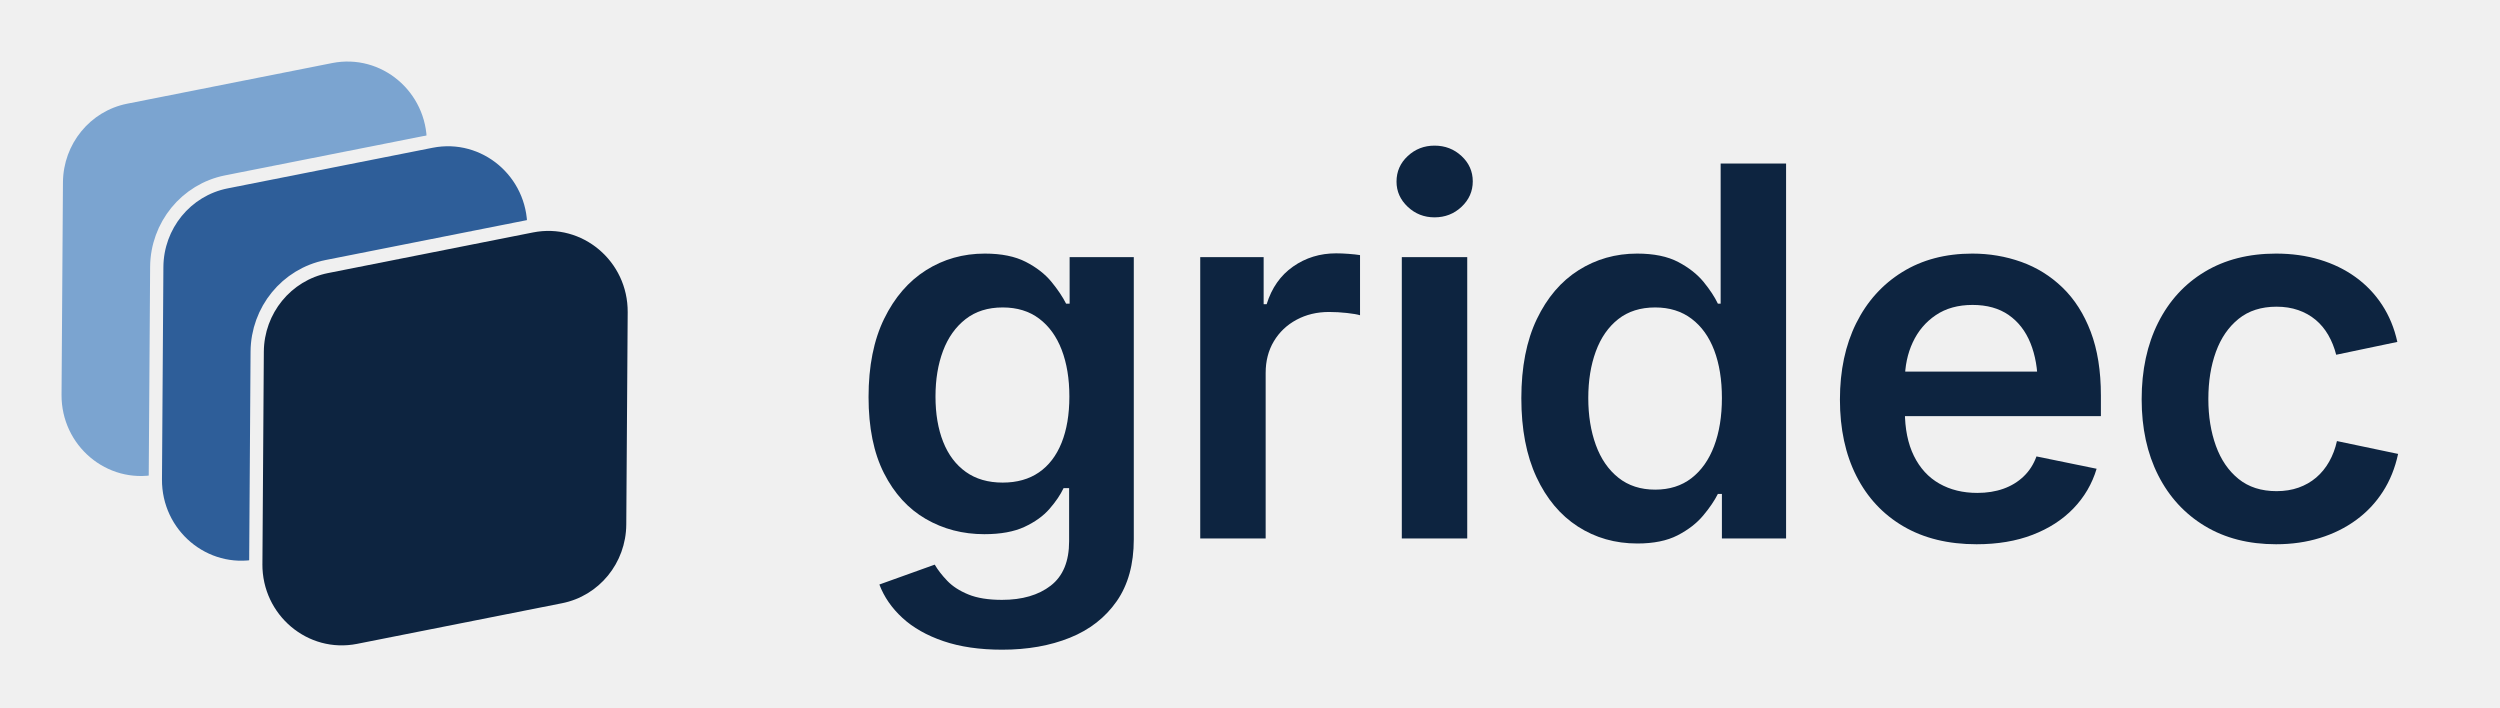
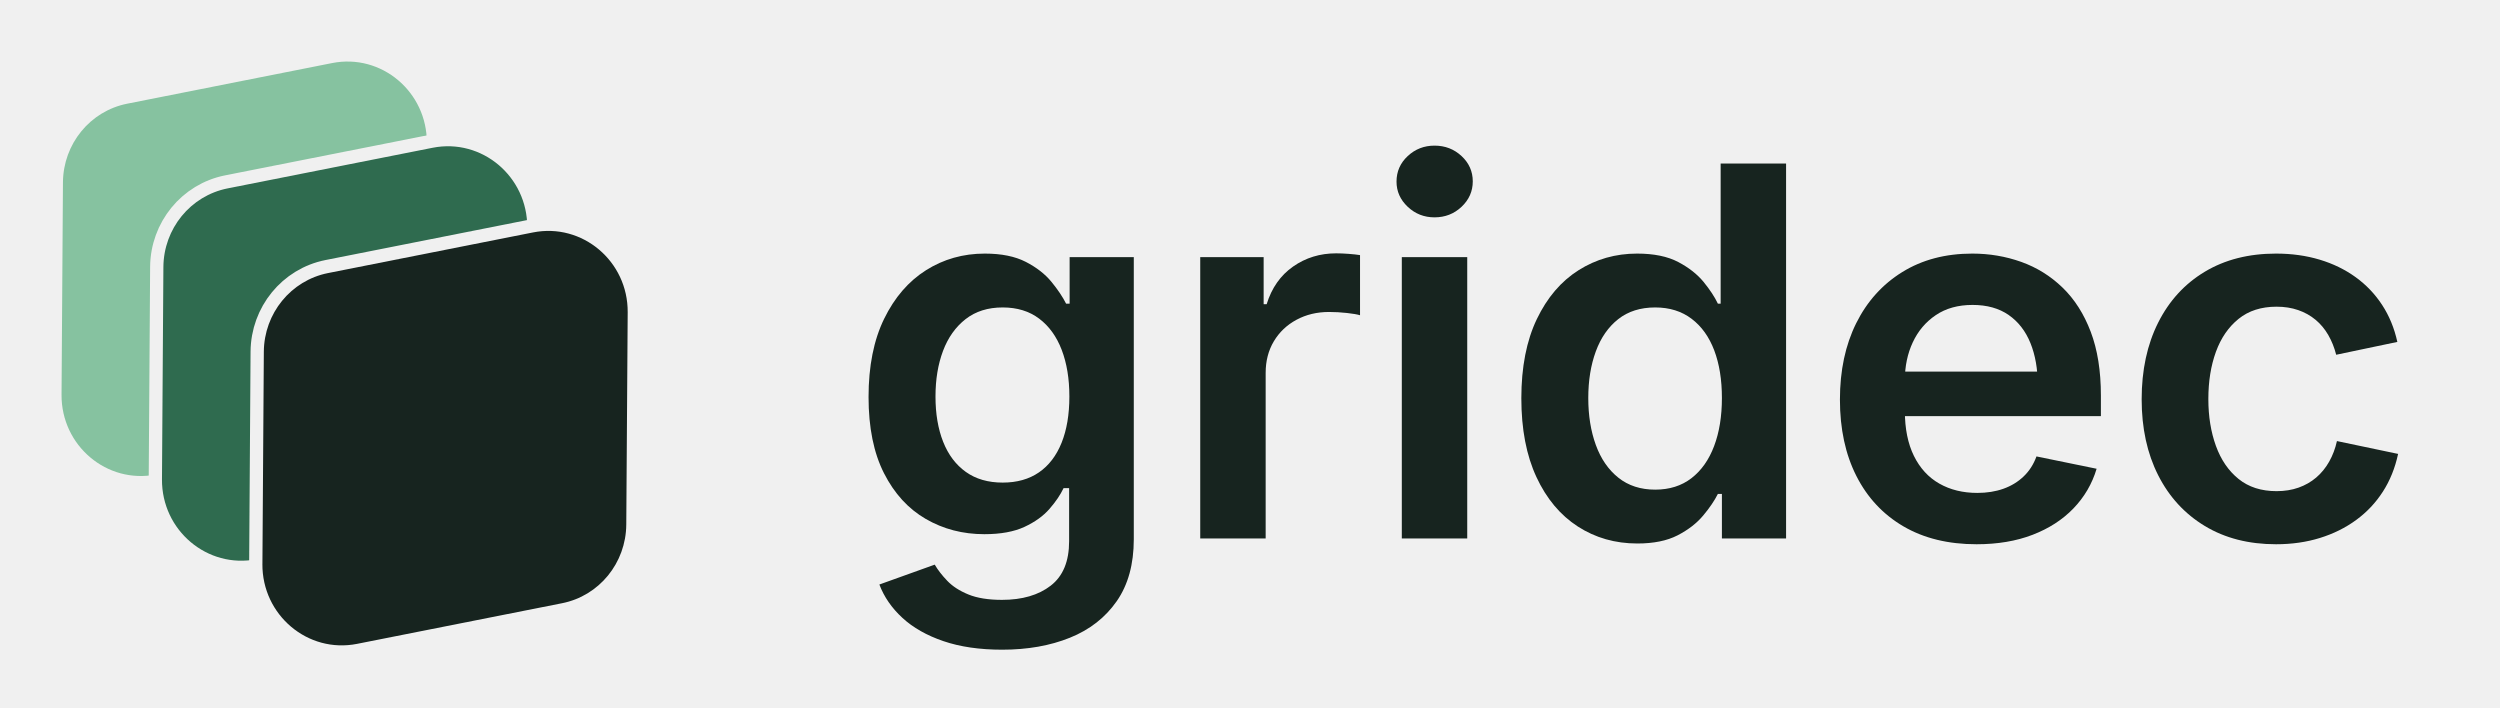
<svg xmlns="http://www.w3.org/2000/svg" width="325" height="92" viewBox="0 0 325 92">
  <g transform="translate(8 8)">
    <defs>
      <mask id="cut0" maskUnits="userSpaceOnUse" x="-2" y="-2" width="38" height="40">
        <rect x="-2" y="-2" width="38" height="40" fill="white" />
        <path d="M5.677 23.617l.08-12C5.77 9.447 7.29 7.586 9.387 7.17l11.587-2.296c2.784-.552 5.368 1.626 5.349 4.51l-.08 12c-.014 2.171-1.533 4.032-3.63 4.448l-11.587 2.297c-2.784.551-5.368-1.627-5.349-4.51z" fill="black" stroke="black" stroke-width="1.5" />
      </mask>
      <mask id="cut1" maskUnits="userSpaceOnUse" x="-2" y="-2" width="38" height="40">
        <rect x="-2" y="-2" width="38" height="40" fill="white" />
        <path d="M11.354 28.404l.08-12c.014-2.172 1.533-4.032 3.63-4.448l11.587-2.297c2.784-.552 5.368 1.627 5.349 4.51l-.08 12c-.014 2.172-1.533 4.033-3.63 4.448l-11.587 2.297c-2.784.552-5.368-1.627-5.35-4.51z" fill="black" stroke="black" stroke-width="1.5" />
      </mask>
    </defs>
    <g transform="scale(2.3)">
-       <path d="M0 18.83L.08 6.832C.094 4.66 1.613 2.798 3.71 2.383L15.297.086c2.784-.552 5.368 1.627 5.35 4.51l-.08 12c-.015 2.171-1.534 4.032-3.631 4.448L5.349 23.341C2.565 23.893-.019 21.714 0 18.83z" fill="#7BA4D0" mask="url(#cut0)" />
-       <path d="M5.677 23.617l.08-12C5.77 9.447 7.29 7.586 9.387 7.17l11.587-2.296c2.784-.552 5.368 1.626 5.349 4.51l-.08 12c-.014 2.171-1.533 4.032-3.63 4.448l-11.587 2.297c-2.784.551-5.368-1.627-5.349-4.51z" fill="#2E5E99" mask="url(#cut1)" />
-       <path d="M11.354 28.404l.08-12c.014-2.172 1.533-4.032 3.63-4.448l11.587-2.297c2.784-.552 5.368 1.627 5.349 4.51l-.08 12c-.014 2.172-1.533 4.033-3.63 4.448l-11.587 2.297c-2.784.552-5.368-1.627-5.35-4.51z" fill="#0D2440" />
+       <path d="M0 18.83L.08 6.832C.094 4.66 1.613 2.798 3.71 2.383L15.297.086c2.784-.552 5.368 1.627 5.35 4.51l-.08 12c-.015 2.171-1.534 4.032-3.631 4.448L5.349 23.341C2.565 23.893-.019 21.714 0 18.83z" fill="#86C2A0" mask="url(#cut0)" />
+       <path d="M5.677 23.617l.08-12C5.77 9.447 7.29 7.586 9.387 7.17l11.587-2.296c2.784-.552 5.368 1.626 5.349 4.51l-.08 12c-.014 2.171-1.533 4.032-3.63 4.448l-11.587 2.297c-2.784.551-5.368-1.627-5.349-4.51z" fill="#2F6B4F" mask="url(#cut1)" />
+       <path d="M11.354 28.404l.08-12c.014-2.172 1.533-4.032 3.63-4.448l11.587-2.297c2.784-.552 5.368 1.627 5.349 4.51l-.08 12c-.014 2.172-1.533 4.033-3.63 4.448l-11.587 2.297c-2.784.552-5.368-1.627-5.35-4.51z" fill="#17241F" />
    </g>
-     <g fill="#0D2440" transform="translate(102 62) scale(0.03271484 -0.03271484)">
+     <g fill="#17241F" transform="translate(102 62) scale(0.03271484 -0.03271484)">
      <path transform="translate(0 0)" d="M620 -442Q486 -442 386.5 -408.0Q287 -374 223.5 -315.5Q160 -257 132 -183L352 -104Q370 -135 401.5 -168.0Q433 -201 485.5 -222.5Q538 -244 619 -244Q740 -244 813.0 -187.5Q886 -131 886 -11V200H864Q845 160 808.0 117.5Q771 75 708.5 46.0Q646 17 549 17Q421 17 316.5 77.5Q212 138 150.5 259.0Q89 380 89 562Q89 746 151.0 873.0Q213 1000 317.5 1066.0Q422 1132 551 1132Q650 1132 714.0 1099.0Q778 1066 816.0 1019.5Q854 973 874 933H888V1118H1143V-3Q1143 -152 1075.0 -249.5Q1007 -347 889.0 -394.5Q771 -442 620 -442ZM622 222Q707 222 766.0 262.5Q825 303 856.0 380.0Q887 457 887 564Q887 670 856.5 749.5Q826 829 767.0 873.5Q708 918 622 918Q534 918 474.5 871.5Q415 825 385.0 745.5Q355 666 355 564Q355 461 385.5 384.0Q416 307 475.5 264.5Q535 222 622 222Z" />
      <path transform="translate(1269 0)" d="M138 0V1118H390V931H402Q432 1028 507.0 1080.5Q582 1133 678 1133Q700 1133 727.0 1131.0Q754 1129 773 1126V887Q757 892 721.0 896.0Q685 900 650 900Q578 900 520.5 869.0Q463 838 430.5 783.5Q398 729 398 658V0Z" />
      <path transform="translate(2070 0)" d="M138 0V1118H398V0ZM268 1276Q206 1276 161.5 1318.0Q117 1360 117 1418Q117 1478 161.5 1519.5Q206 1561 268 1561Q331 1561 375.5 1519.5Q420 1478 420 1419Q420 1360 375.5 1318.0Q331 1276 268 1276Z" />
      <path transform="translate(2594 0)" d="M550 -20Q418 -20 313.5 47.5Q209 115 149.0 244.0Q89 373 89 557Q89 743 150.5 871.5Q212 1000 316.5 1066.0Q421 1132 549 1132Q649 1132 712.5 1098.5Q776 1065 813.5 1019.0Q851 973 870 933H881V1490H1141V0H886V177H870Q850 137 811.5 91.0Q773 45 710.0 12.5Q647 -20 550 -20ZM621 194Q706 194 765.0 239.5Q824 285 855.0 367.0Q886 449 886 558Q886 667 855.5 747.5Q825 828 765.5 873.0Q706 918 621 918Q533 918 474.0 871.5Q415 825 385.0 743.5Q355 662 355 558Q355 454 385.0 371.5Q415 289 474.5 241.5Q534 194 621 194Z" />
      <path transform="translate(3860 0)" d="M632 -23Q463 -23 341.5 48.0Q220 119 154.5 248.0Q89 377 89 552Q89 725 153.5 855.0Q218 985 336.5 1058.5Q455 1132 615 1132Q717 1132 809.5 1099.0Q902 1066 973.5 997.0Q1045 928 1085.5 821.5Q1126 715 1126 568V486H212V663H997L875 611Q875 705 846.0 776.5Q817 848 759.5 888.0Q702 928 616 928Q530 928 470.0 887.5Q410 847 378.5 779.5Q347 712 347 629V507Q347 401 383.0 328.0Q419 255 484.0 218.0Q549 181 635 181Q692 181 738.5 197.5Q785 214 819.0 246.5Q853 279 870 326L1109 277Q1082 187 1017.0 119.5Q952 52 854.5 14.5Q757 -23 632 -23Z" />
      <path transform="translate(5059 0)" d="M623 -23Q460 -23 340.0 49.5Q220 122 154.5 251.5Q89 381 89 553Q89 727 154.5 857.5Q220 988 340.0 1060.0Q460 1132 623 1132Q716 1132 796.0 1108.0Q876 1084 939.0 1038.5Q1002 993 1044.5 928.0Q1087 863 1105 781L862 730Q851 773 830.5 808.5Q810 844 780.0 869.0Q750 894 711.0 907.5Q672 921 625 921Q534 921 474.0 872.5Q414 824 384.0 741.5Q354 659 354 554Q354 451 384.0 368.0Q414 285 474.0 236.5Q534 188 625 188Q673 188 712.5 202.0Q752 216 782.5 242.0Q813 268 834.0 305.0Q855 342 865 387L1108 336Q1090 252 1047.5 186.0Q1005 120 941.5 73.5Q878 27 797.5 2.0Q717 -23 623 -23Z" />
    </g>
  </g>
</svg>
